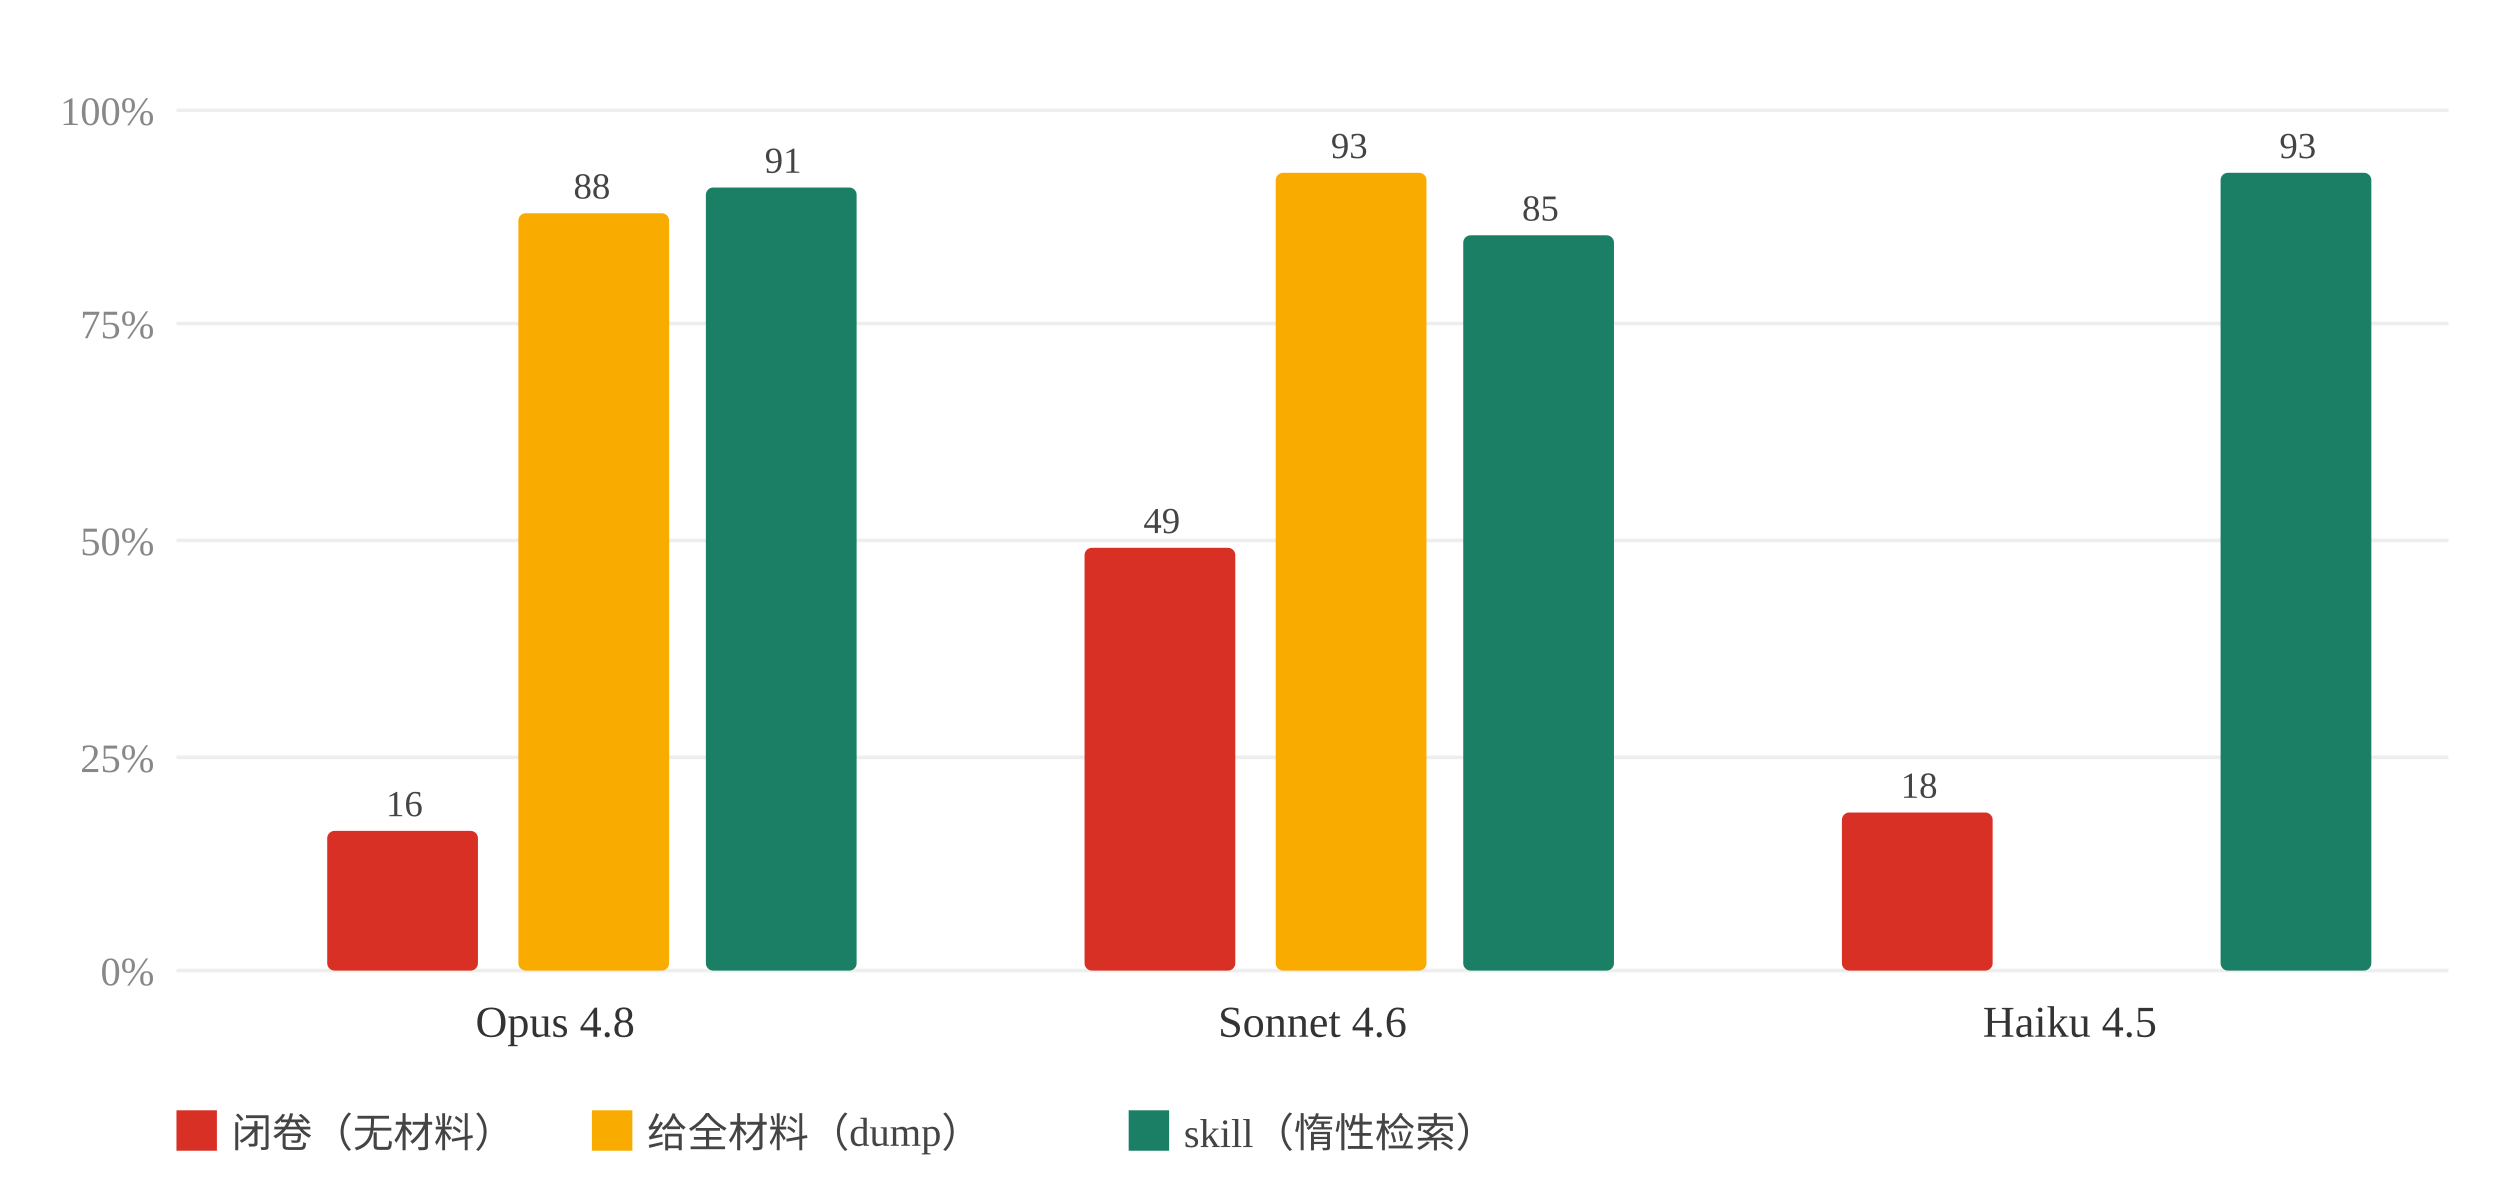
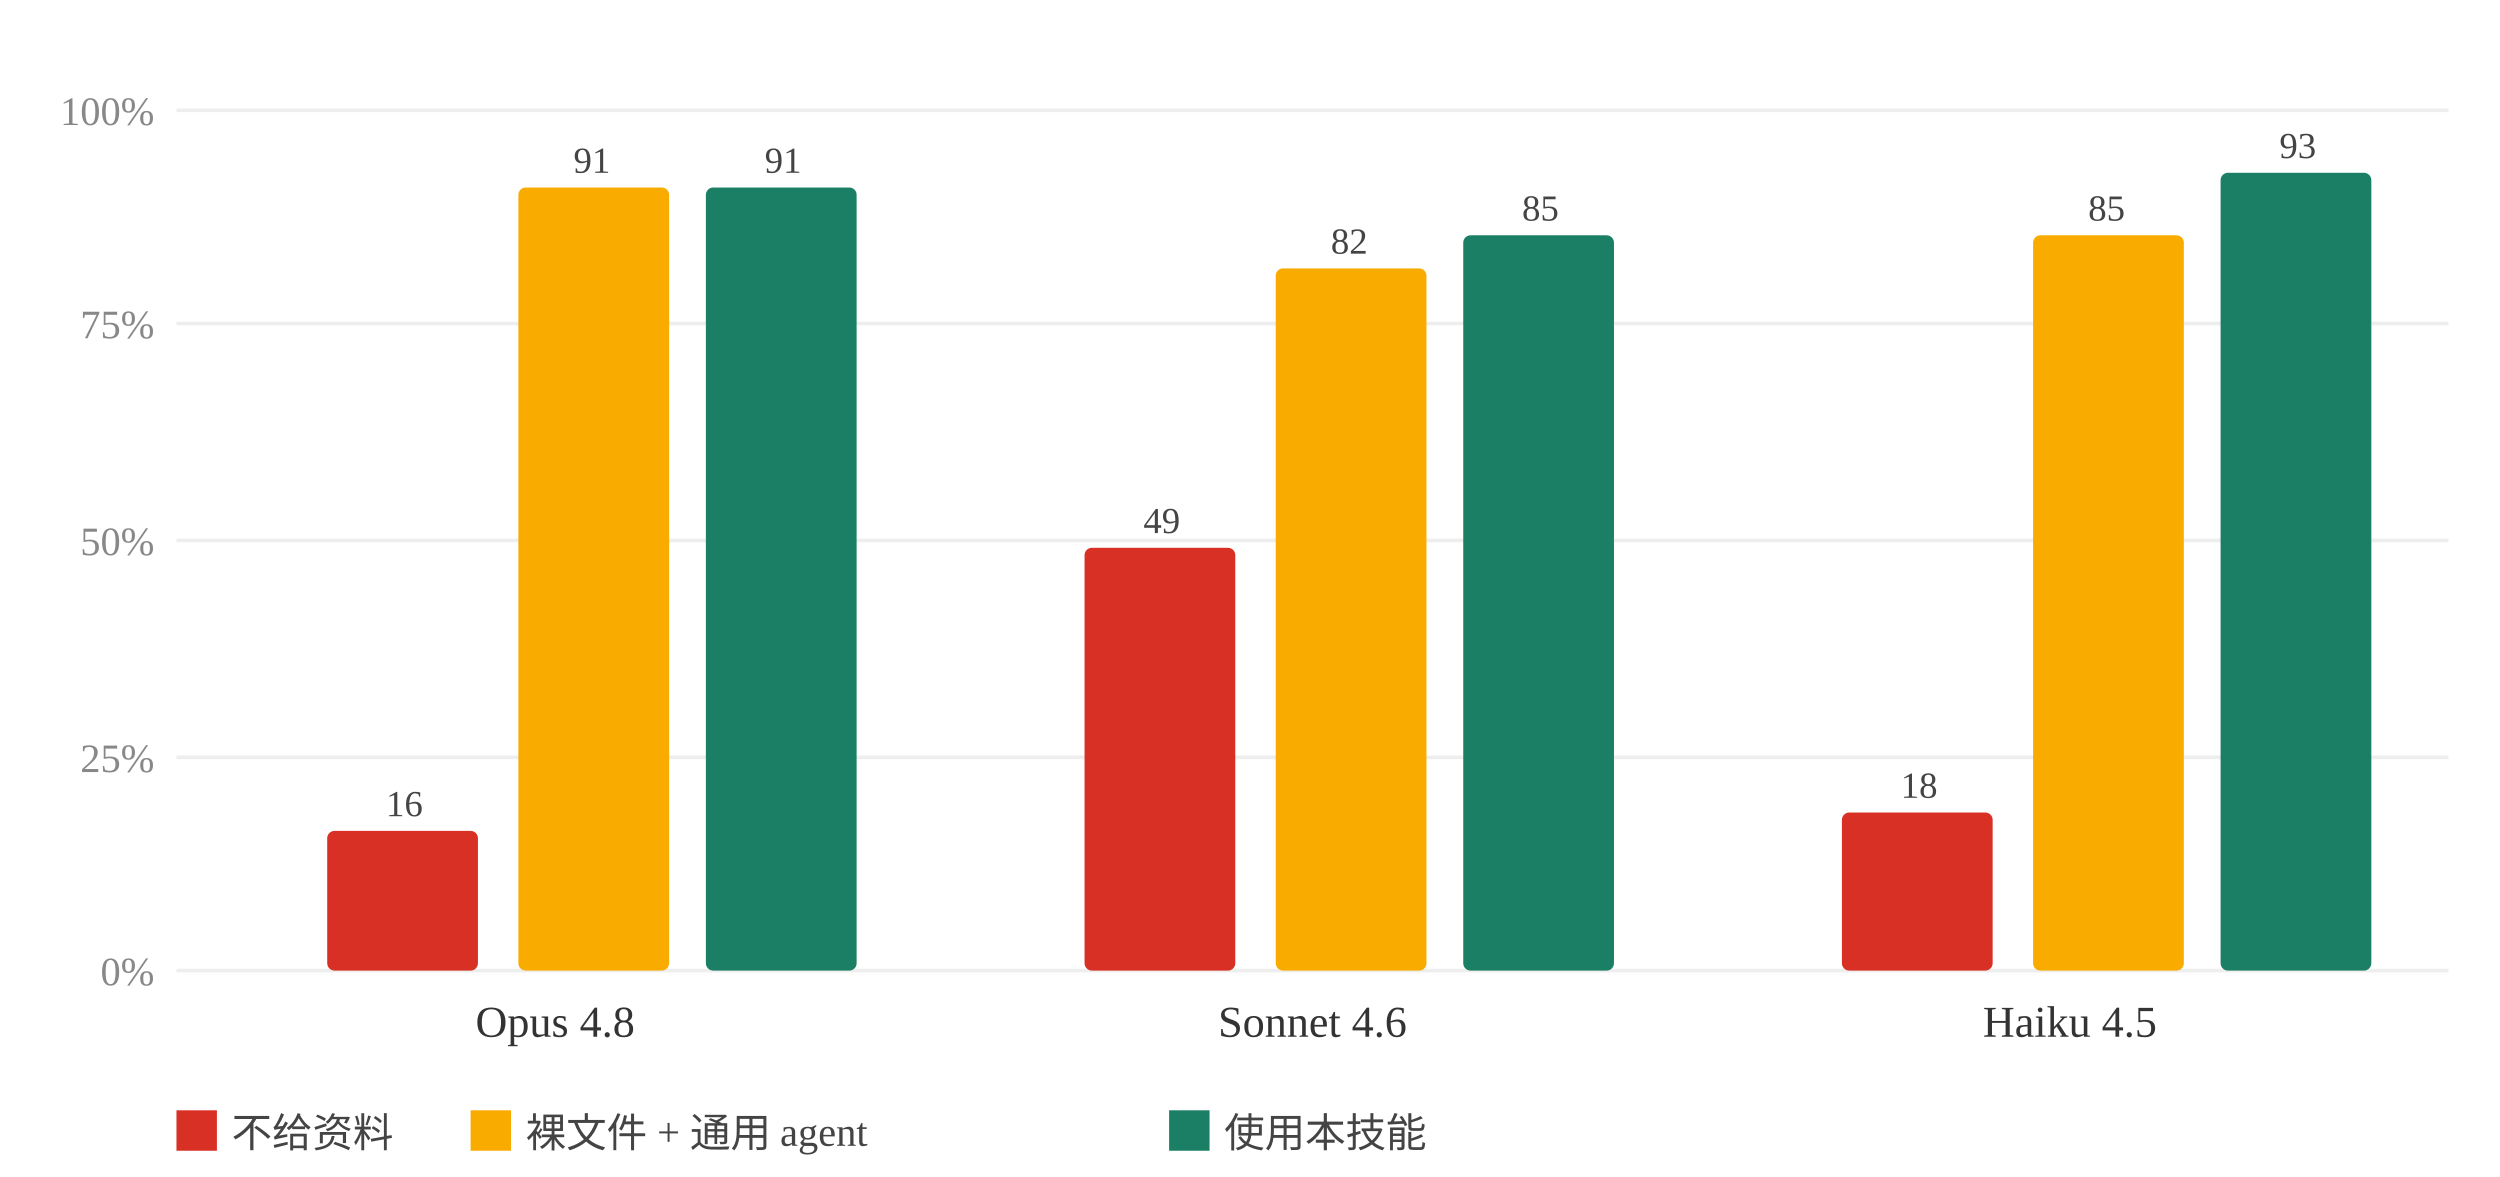
<svg xmlns="http://www.w3.org/2000/svg" viewBox="0 0 680 320" role="img">
  <line x1="48" y1="264" x2="666" y2="264" stroke="#eee" />
  <text x="42" y="268" font-size="11" fill="#888" text-anchor="end">0%</text>
  <line x1="48" y1="206" x2="666" y2="206" stroke="#eee" />
  <text x="42" y="210" font-size="11" fill="#888" text-anchor="end">25%</text>
  <line x1="48" y1="147" x2="666" y2="147" stroke="#eee" />
  <text x="42" y="151" font-size="11" fill="#888" text-anchor="end">50%</text>
  <line x1="48" y1="88" x2="666" y2="88" stroke="#eee" />
  <text x="42" y="92" font-size="11" fill="#888" text-anchor="end">75%</text>
  <line x1="48" y1="30" x2="666" y2="30" stroke="#eee" />
  <text x="42" y="34" font-size="11" fill="#888" text-anchor="end">100%</text>
  <rect x="89" y="226" width="41" height="38" fill="#d93025" rx="2" />
  <text x="110" y="222" font-size="10" fill="#444" text-anchor="middle">16</text>
-   <rect x="141" y="58" width="41" height="206" fill="#f9ab00" rx="2" />
-   <text x="161" y="54" font-size="10" fill="#444" text-anchor="middle">88</text>
+   <rect x="141" y="51" width="41" height="213" fill="#f9ab00" rx="2" />
+   <text x="161" y="47" font-size="10" fill="#444" text-anchor="middle">91</text>
  <rect x="192" y="51" width="41" height="213" fill="#1a7f64" rx="2" />
  <text x="213" y="47" font-size="10" fill="#444" text-anchor="middle">91</text>
  <text x="151" y="282" font-size="12" fill="#333" text-anchor="middle">Opus 4.8</text>
  <rect x="295" y="149" width="41" height="115" fill="#d93025" rx="2" />
  <text x="316" y="145" font-size="10" fill="#444" text-anchor="middle">49</text>
-   <rect x="347" y="47" width="41" height="217" fill="#f9ab00" rx="2" />
-   <text x="367" y="43" font-size="10" fill="#444" text-anchor="middle">93</text>
+   <rect x="347" y="73" width="41" height="191" fill="#f9ab00" rx="2" />
+   <text x="367" y="69" font-size="10" fill="#444" text-anchor="middle">82</text>
  <rect x="398" y="64" width="41" height="200" fill="#1a7f64" rx="2" />
  <text x="419" y="60" font-size="10" fill="#444" text-anchor="middle">85</text>
  <text x="357" y="282" font-size="12" fill="#333" text-anchor="middle">Sonnet 4.6</text>
  <rect x="501" y="221" width="41" height="43" fill="#d93025" rx="2" />
  <text x="522" y="217" font-size="10" fill="#444" text-anchor="middle">18</text>
+   <rect x="553" y="64" width="41" height="200" fill="#f9ab00" rx="2" />
+   <text x="573" y="60" font-size="10" fill="#444" text-anchor="middle">85</text>
  <rect x="604" y="47" width="41" height="217" fill="#1a7f64" rx="2" />
  <text x="625" y="43" font-size="10" fill="#444" text-anchor="middle">93</text>
  <text x="563" y="282" font-size="12" fill="#333" text-anchor="middle">Haiku 4.5</text>
  <rect x="48" y="302" width="11" height="11" fill="#d93025" />
-   <text x="63" y="312" font-size="11" fill="#444">闭卷（无材料）</text>
-   <rect x="161" y="302" width="11" height="11" fill="#f9ab00" />
-   <text x="176" y="312" font-size="11" fill="#444">给全材料（dump）</text>
-   <rect x="307" y="302" width="11" height="11" fill="#1a7f64" />
-   <text x="322" y="312" font-size="11" fill="#444">skill（惰性检索）</text>
+   <text x="63" y="312" font-size="11" fill="#444">不给资料</text>
+   <rect x="128" y="302" width="11" height="11" fill="#f9ab00" />
+   <text x="143" y="312" font-size="11" fill="#444">裸文件 + 通用 agent</text>
+   <rect x="318" y="302" width="11" height="11" fill="#1a7f64" />
+   <text x="333" y="312" font-size="11" fill="#444">使用本技能</text>
</svg>
